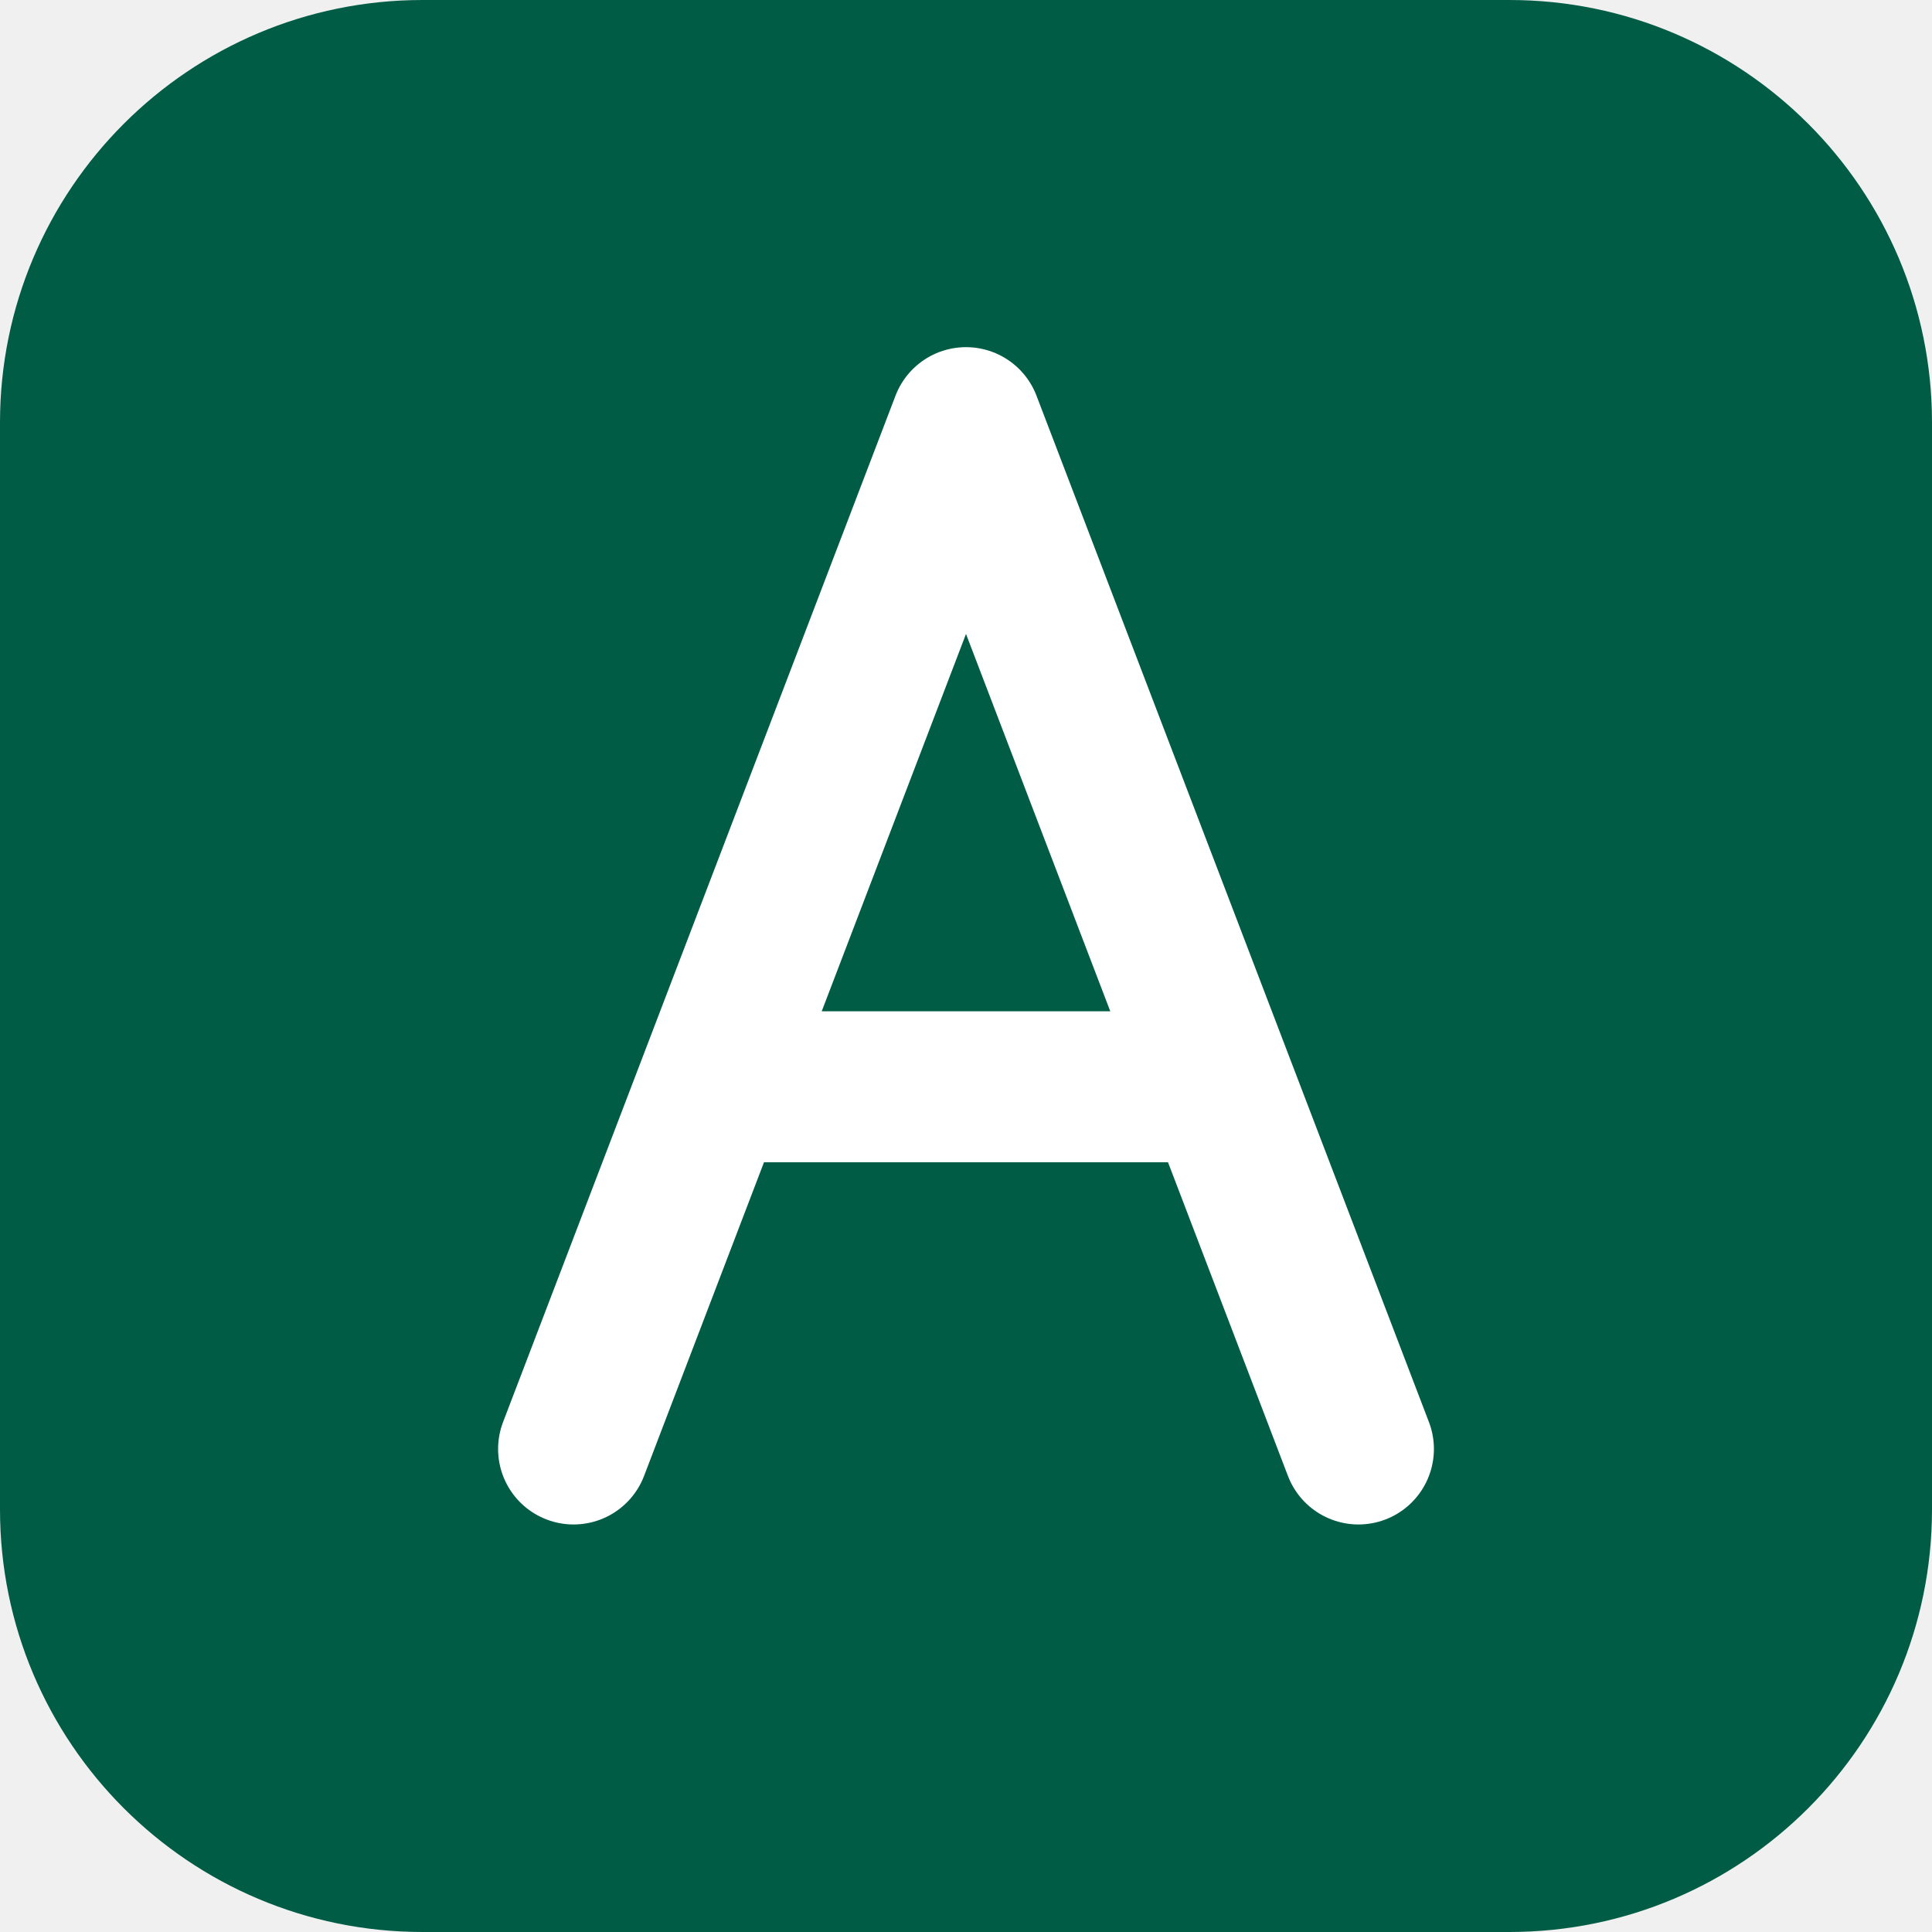
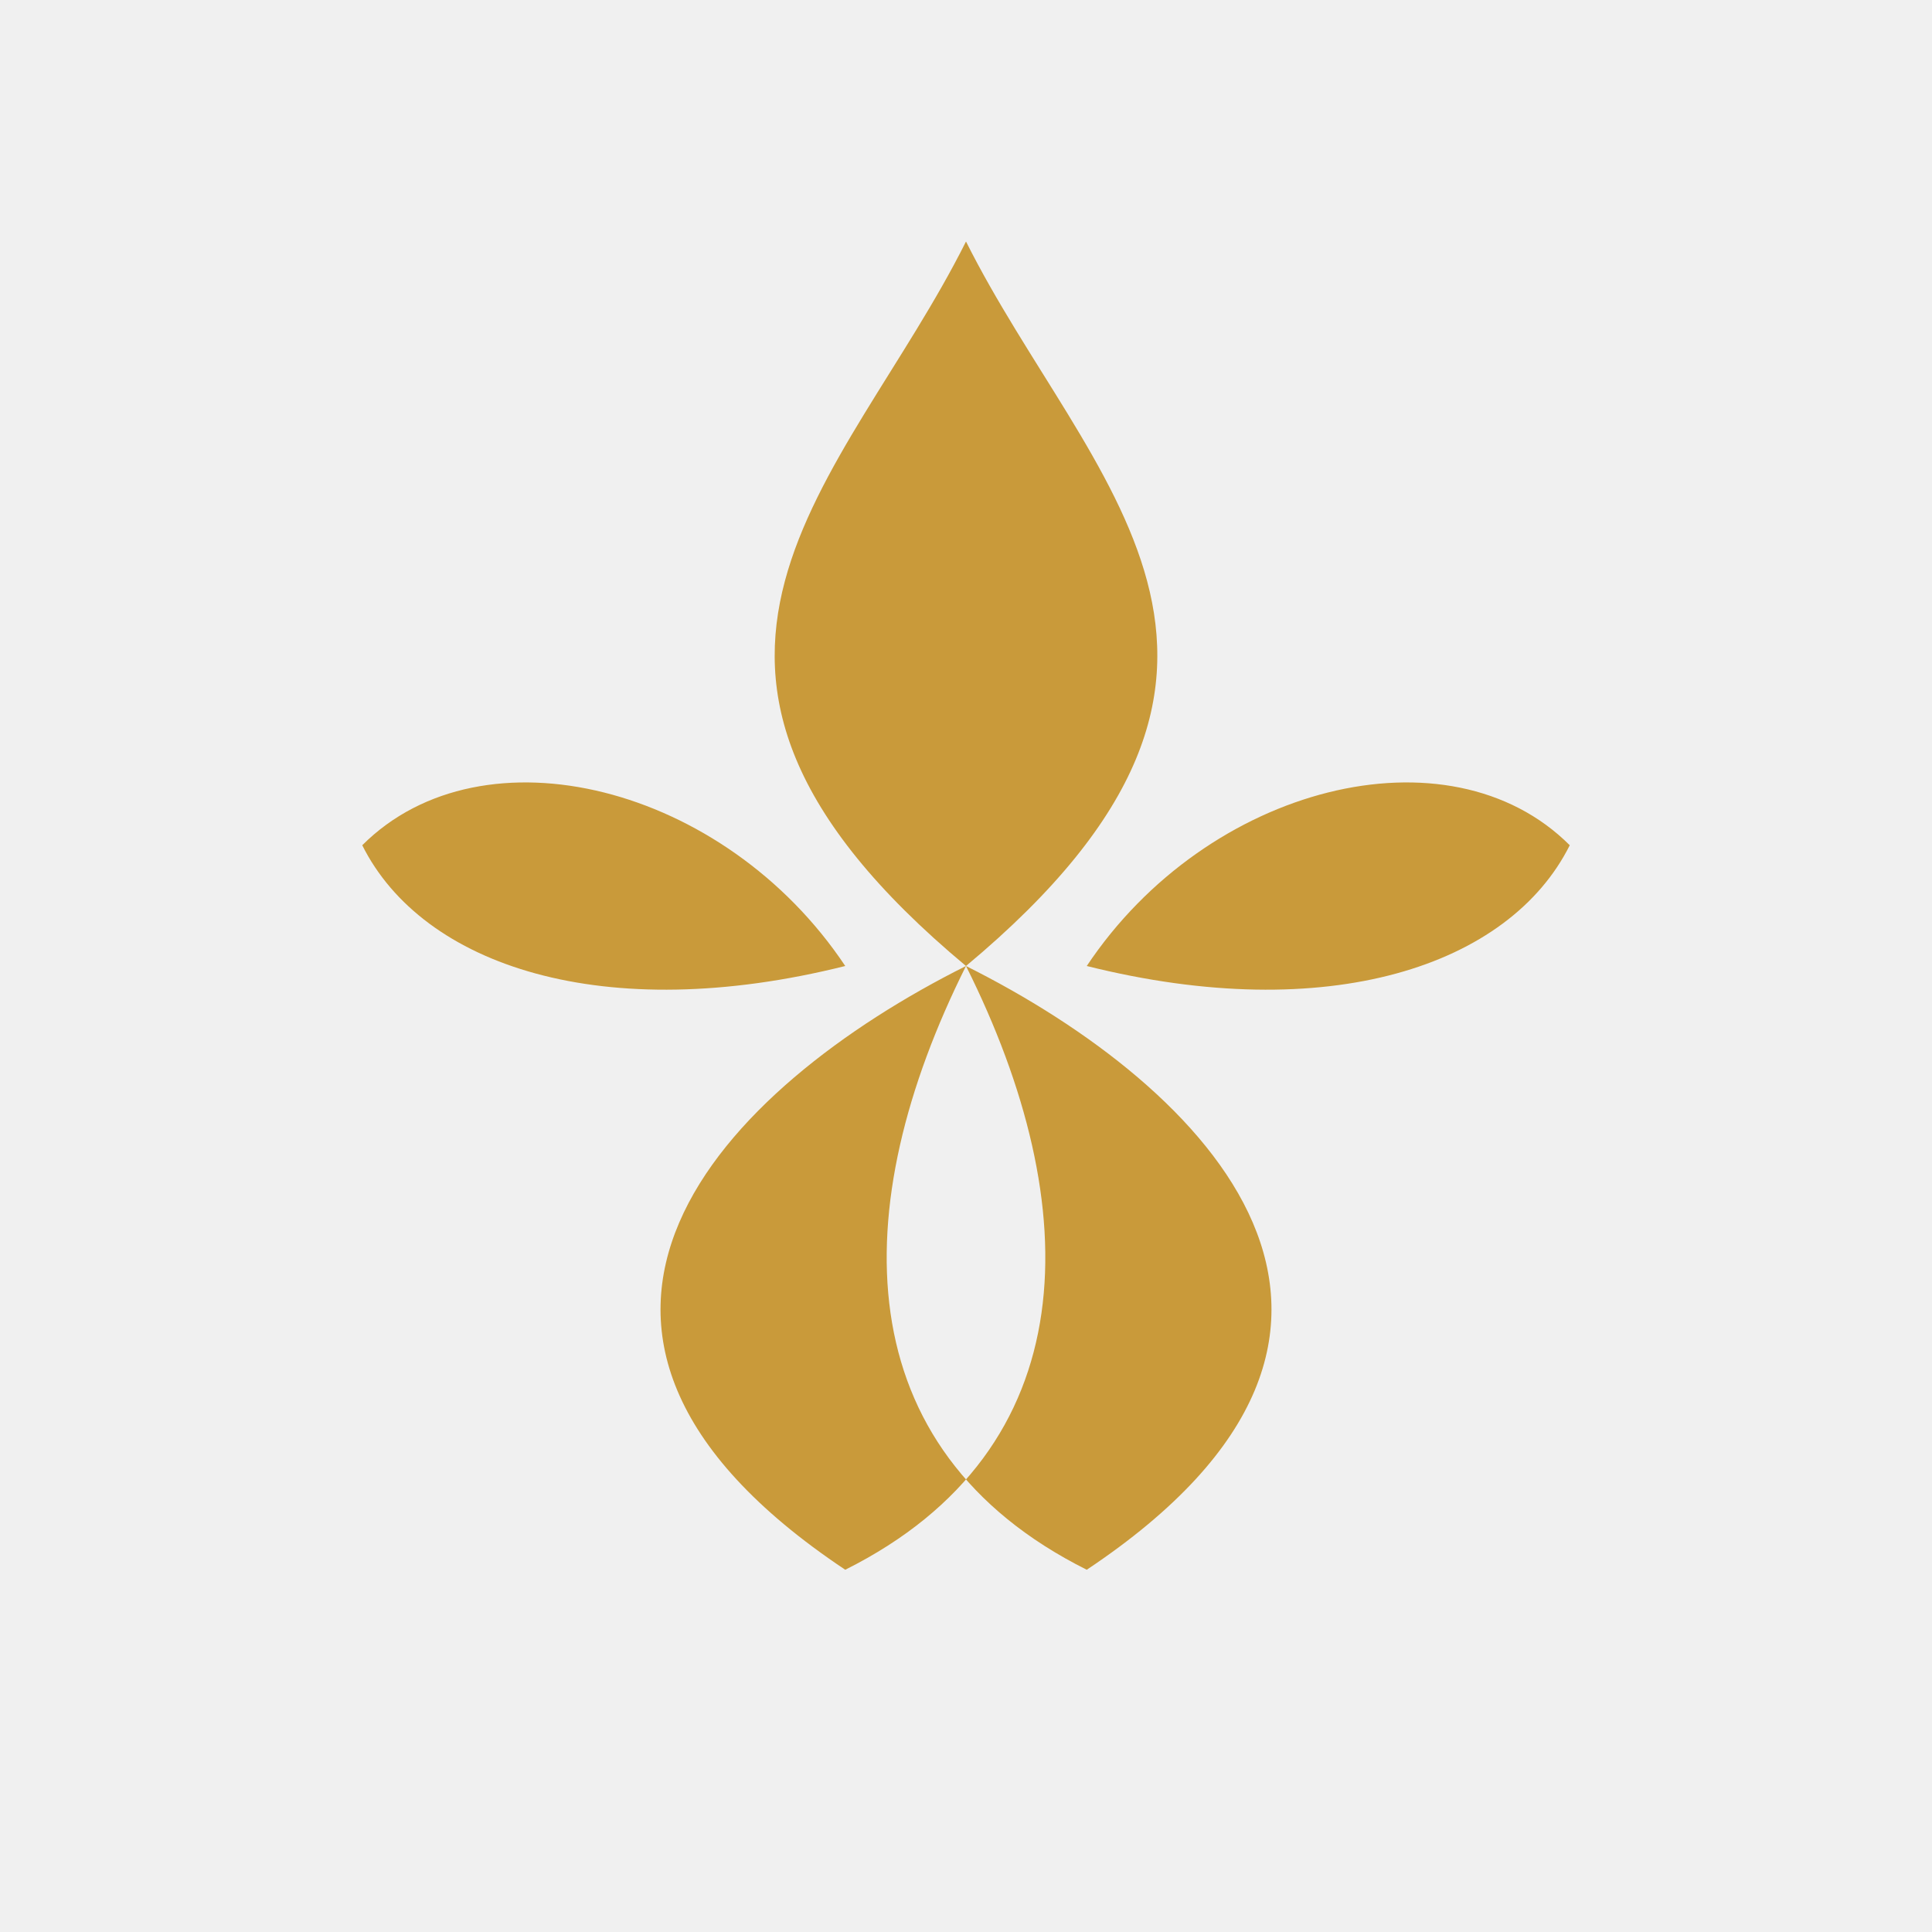
- <svg xmlns="http://www.w3.org/2000/svg" viewBox="0 0 64 64" role="img" aria-label="AVA Spa Central">
-   <rect width="64" height="64" rx="14" fill="#005C45" />
-   <path d="M19 48 L32 14 L45 48 M24 36 L40 36" stroke="#ffffff" stroke-width="5" fill="none" stroke-linecap="round" stroke-linejoin="round" />
+ <svg xmlns="http://www.w3.org/2000/svg" viewBox="0 0 32 32" fill="#C99A3A" role="img" aria-label="AVA Solutions">
+   <path d="M16 4 C 18 8, 22 11, 16 16 C 10 11, 14 8, 16 4 Z M16 16 C 20 18, 24 22, 18 26 C 14 24, 14 20, 16 16 Z M16 16 C 12 18, 8 22, 14 26 C 18 24, 18 20, 16 16 Z M6 14 C 8 12, 12 13, 14 16 C 10 17, 7 16, 6 14 Z M26 14 C 24 12, 20 13, 18 16 C 22 17, 25 16, 26 14 Z" />
</svg>
